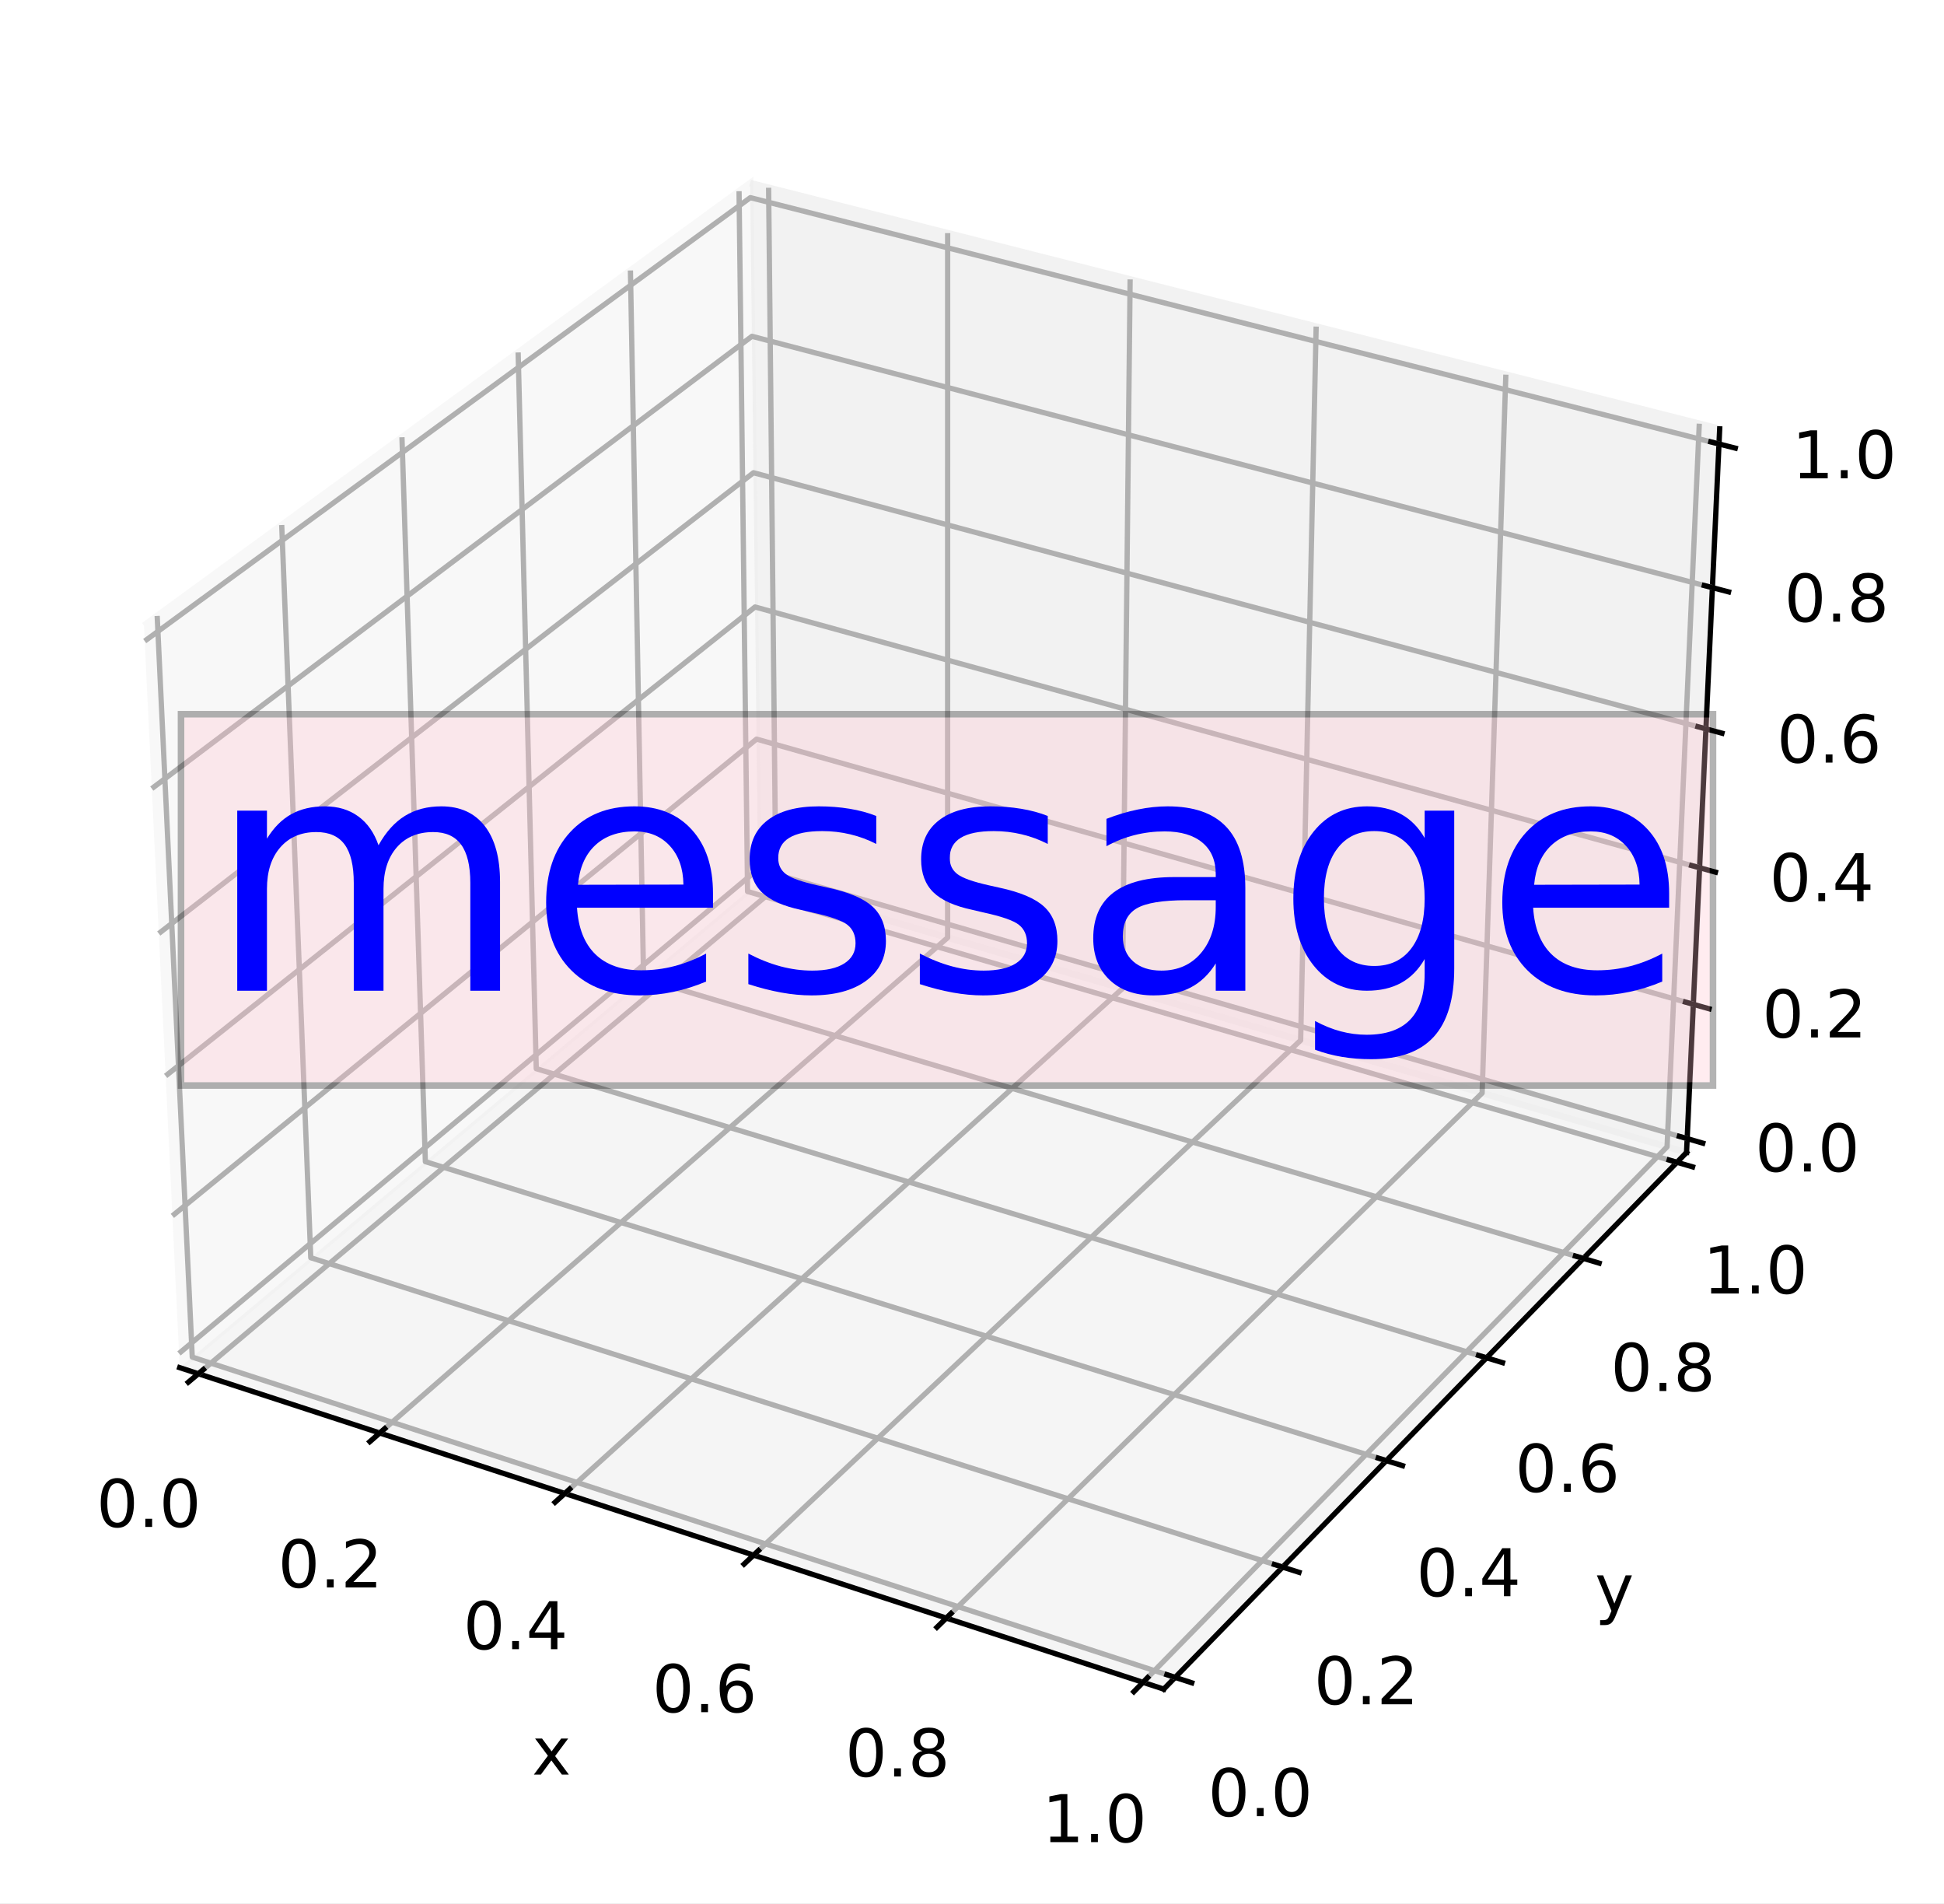
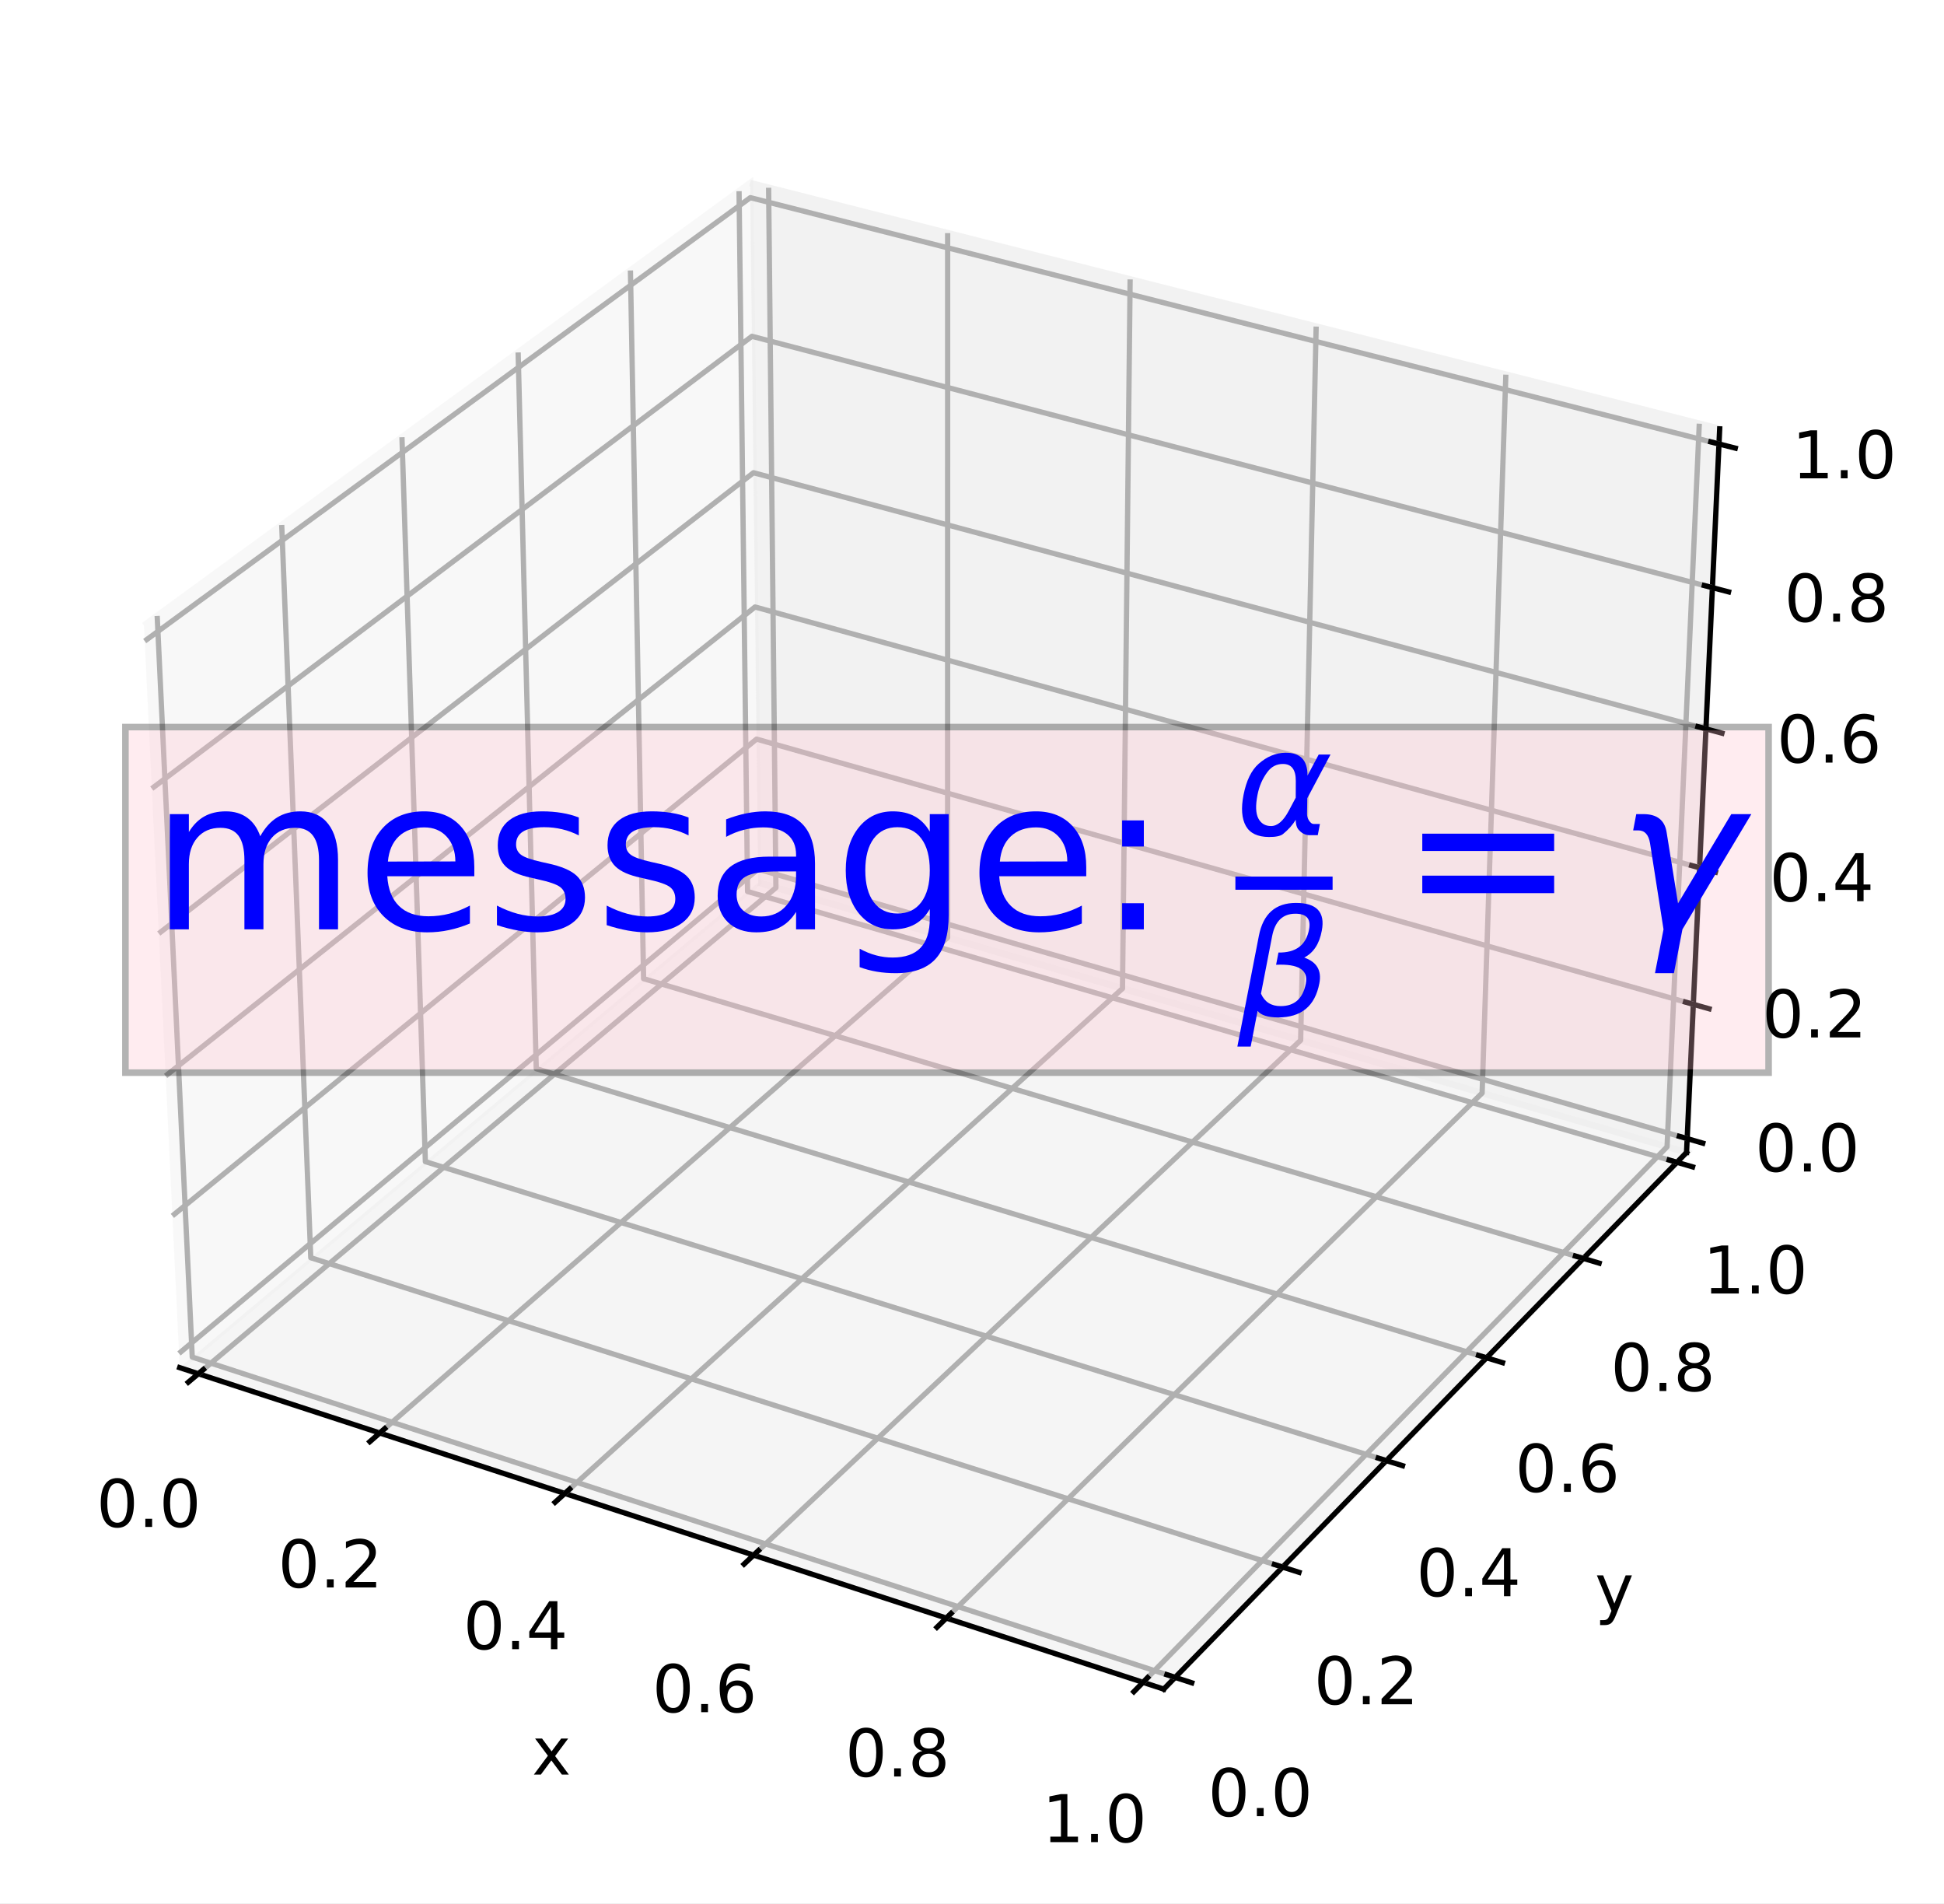
<svg xmlns="http://www.w3.org/2000/svg" xmlns:xlink="http://www.w3.org/1999/xlink" width="295.296pt" height="289.036pt" viewBox="0 0 295.296 289.036" version="1.1">
  <defs>
    <style type="text/css">*{stroke-linejoin: round; stroke-linecap: butt}</style>
  </defs>
  <g id="figure_1">
    <g id="patch_1">
      <path d="M 0 289.036  L 295.296 289.036  L 295.296 0  L 0 0  z " style="fill: #ffffff" />
    </g>
    <g id="patch_2">
      <path d="M 7.2 273.312  L 273.312 273.312  L 273.312 7.2  L 7.2 7.2  z " style="fill: #ffffff" />
    </g>
    <g id="pane3d_1">
      <g id="patch_3">
        <path d="M 27.293 207.697  L 115.172 134.035  L 113.951 27.802  L 21.866 95.001  " style="fill: #f2f2f2; opacity: 0.5; stroke: #f2f2f2; stroke-linejoin: miter" />
      </g>
    </g>
    <g id="pane3d_2">
      <g id="patch_4">
        <path d="M 115.172 134.035  L 256.186 175.023  L 261.219 65.13  L 113.951 27.802  " style="fill: #e6e6e6; opacity: 0.5; stroke: #e6e6e6; stroke-linejoin: miter" />
      </g>
    </g>
    <g id="pane3d_3">
      <g id="patch_5">
        <path d="M 27.293 207.697  L 176.775 256.518  L 256.186 175.023  L 115.172 134.035  " style="fill: #ececec; opacity: 0.5; stroke: #ececec; stroke-linejoin: miter" />
      </g>
    </g>
    <g id="axis3d_1">
      <g id="line2d_1">
        <path d="M 27.293 207.697  L 176.775 256.518  " style="fill: none; stroke: #000000; stroke-width: 0.8; stroke-linecap: square" />
      </g>
      <g id="text_1">
        <g transform="translate(80.81305 269.4956) scale(0.1 -0.1)">
          <defs>
            <path id="DejaVuSans-78" d="M 3513 3500  L 2247 1797  L 3578 0  L 2900 0  L 1881 1375  L 863 0  L 184 0  L 1544 1831  L 300 3500  L 978 3500  L 1906 2253  L 2834 3500  L 3513 3500  z " transform="scale(0.015625)" />
          </defs>
          <use xlink:href="#DejaVuSans-78" />
        </g>
      </g>
      <g id="Line3DCollection_1">
        <path d="M 30.132 208.625  L 117.862 134.817  L 116.754 28.513  " style="fill: none; stroke: #b0b0b0; stroke-width: 0.8" />
        <path d="M 57.686 217.624  L 143.945 142.399  L 143.949 35.406  " style="fill: none; stroke: #b0b0b0; stroke-width: 0.8" />
        <path d="M 85.796 226.804  L 170.509 150.12  L 171.667 42.432  " style="fill: none; stroke: #b0b0b0; stroke-width: 0.8" />
        <path d="M 114.477 236.172  L 197.569 157.985  L 199.926 49.594  " style="fill: none; stroke: #b0b0b0; stroke-width: 0.8" />
        <path d="M 143.748 245.731  L 225.137 165.998  L 228.739 56.898  " style="fill: none; stroke: #b0b0b0; stroke-width: 0.8" />
        <path d="M 173.627 255.49  L 253.229 174.163  L 258.124 64.346  " style="fill: none; stroke: #b0b0b0; stroke-width: 0.8" />
      </g>
      <g id="xtick_1">
        <g id="line2d_2">
          <path d="M 30.896 207.982  L 28.601 209.912  " style="fill: none; stroke: #000000; stroke-width: 0.8; stroke-linecap: square" />
        </g>
        <g id="text_2">
          <g transform="translate(14.64556 231.8908) scale(0.1 -0.1)">
            <defs>
              <path id="DejaVuSans-30" d="M 2034 4250  Q 1547 4250 1301 3770  Q 1056 3291 1056 2328  Q 1056 1369 1301 889  Q 1547 409 2034 409  Q 2525 409 2770 889  Q 3016 1369 3016 2328  Q 3016 3291 2770 3770  Q 2525 4250 2034 4250  z M 2034 4750  Q 2819 4750 3233 4129  Q 3647 3509 3647 2328  Q 3647 1150 3233 529  Q 2819 -91 2034 -91  Q 1250 -91 836 529  Q 422 1150 422 2328  Q 422 3509 836 4129  Q 1250 4750 2034 4750  z " transform="scale(0.015625)" />
              <path id="DejaVuSans-2e" d="M 684 794  L 1344 794  L 1344 0  L 684 0  L 684 794  z " transform="scale(0.015625)" />
            </defs>
            <use xlink:href="#DejaVuSans-30" />
            <use xlink:href="#DejaVuSans-2e" x="63.623" />
            <use xlink:href="#DejaVuSans-30" x="95.41" />
          </g>
        </g>
      </g>
      <g id="xtick_2">
        <g id="line2d_3">
          <path d="M 58.438 216.968  L 56.18 218.937  " style="fill: none; stroke: #000000; stroke-width: 0.8; stroke-linecap: square" />
        </g>
        <g id="text_3">
          <g transform="translate(42.22759 241.0805) scale(0.1 -0.1)">
            <defs>
              <path id="DejaVuSans-32" d="M 1228 531  L 3431 531  L 3431 0  L 469 0  L 469 531  Q 828 903 1448 1529  Q 2069 2156 2228 2338  Q 2531 2678 2651 2914  Q 2772 3150 2772 3378  Q 2772 3750 2511 3984  Q 2250 4219 1831 4219  Q 1534 4219 1204 4116  Q 875 4013 500 3803  L 500 4441  Q 881 4594 1212 4672  Q 1544 4750 1819 4750  Q 2544 4750 2975 4387  Q 3406 4025 3406 3419  Q 3406 3131 3298 2873  Q 3191 2616 2906 2266  Q 2828 2175 2409 1742  Q 1991 1309 1228 531  z " transform="scale(0.015625)" />
            </defs>
            <use xlink:href="#DejaVuSans-30" />
            <use xlink:href="#DejaVuSans-2e" x="63.623" />
            <use xlink:href="#DejaVuSans-32" x="95.41" />
          </g>
        </g>
      </g>
      <g id="xtick_3">
        <g id="line2d_4">
          <path d="M 86.535 226.135  L 84.315 228.145  " style="fill: none; stroke: #000000; stroke-width: 0.8; stroke-linecap: square" />
        </g>
        <g id="text_4">
          <g transform="translate(70.36736 250.4561) scale(0.1 -0.1)">
            <defs>
              <path id="DejaVuSans-34" d="M 2419 4116  L 825 1625  L 2419 1625  L 2419 4116  z M 2253 4666  L 3047 4666  L 3047 1625  L 3713 1625  L 3713 1100  L 3047 1100  L 3047 0  L 2419 0  L 2419 1100  L 313 1100  L 313 1709  L 2253 4666  z " transform="scale(0.015625)" />
            </defs>
            <use xlink:href="#DejaVuSans-30" />
            <use xlink:href="#DejaVuSans-2e" x="63.623" />
            <use xlink:href="#DejaVuSans-34" x="95.41" />
          </g>
        </g>
      </g>
      <g id="xtick_4">
        <g id="line2d_5">
          <path d="M 115.202 235.489  L 113.024 237.539  " style="fill: none; stroke: #000000; stroke-width: 0.8; stroke-linecap: square" />
        </g>
        <g id="text_5">
          <g transform="translate(99.08195 260.0232) scale(0.1 -0.1)">
            <defs>
              <path id="DejaVuSans-36" d="M 2113 2584  Q 1688 2584 1439 2293  Q 1191 2003 1191 1497  Q 1191 994 1439 701  Q 1688 409 2113 409  Q 2538 409 2786 701  Q 3034 994 3034 1497  Q 3034 2003 2786 2293  Q 2538 2584 2113 2584  z M 3366 4563  L 3366 3988  Q 3128 4100 2886 4159  Q 2644 4219 2406 4219  Q 1781 4219 1451 3797  Q 1122 3375 1075 2522  Q 1259 2794 1537 2939  Q 1816 3084 2150 3084  Q 2853 3084 3261 2657  Q 3669 2231 3669 1497  Q 3669 778 3244 343  Q 2819 -91 2113 -91  Q 1303 -91 875 529  Q 447 1150 447 2328  Q 447 3434 972 4092  Q 1497 4750 2381 4750  Q 2619 4750 2861 4703  Q 3103 4656 3366 4563  z " transform="scale(0.015625)" />
            </defs>
            <use xlink:href="#DejaVuSans-30" />
            <use xlink:href="#DejaVuSans-2e" x="63.623" />
            <use xlink:href="#DejaVuSans-36" x="95.41" />
          </g>
        </g>
      </g>
      <g id="xtick_5">
        <g id="line2d_6">
          <path d="M 144.459 245.035  L 142.323 247.128  " style="fill: none; stroke: #000000; stroke-width: 0.8; stroke-linecap: square" />
        </g>
        <g id="text_6">
          <g transform="translate(128.3892 269.7877) scale(0.1 -0.1)">
            <defs>
              <path id="DejaVuSans-38" d="M 2034 2216  Q 1584 2216 1326 1975  Q 1069 1734 1069 1313  Q 1069 891 1326 650  Q 1584 409 2034 409  Q 2484 409 2743 651  Q 3003 894 3003 1313  Q 3003 1734 2745 1975  Q 2488 2216 2034 2216  z M 1403 2484  Q 997 2584 770 2862  Q 544 3141 544 3541  Q 544 4100 942 4425  Q 1341 4750 2034 4750  Q 2731 4750 3128 4425  Q 3525 4100 3525 3541  Q 3525 3141 3298 2862  Q 3072 2584 2669 2484  Q 3125 2378 3379 2068  Q 3634 1759 3634 1313  Q 3634 634 3220 271  Q 2806 -91 2034 -91  Q 1263 -91 848 271  Q 434 634 434 1313  Q 434 1759 690 2068  Q 947 2378 1403 2484  z M 1172 3481  Q 1172 3119 1398 2916  Q 1625 2713 2034 2713  Q 2441 2713 2670 2916  Q 2900 3119 2900 3481  Q 2900 3844 2670 4047  Q 2441 4250 2034 4250  Q 1625 4250 1398 4047  Q 1172 3844 1172 3481  z " transform="scale(0.015625)" />
            </defs>
            <use xlink:href="#DejaVuSans-30" />
            <use xlink:href="#DejaVuSans-2e" x="63.623" />
            <use xlink:href="#DejaVuSans-38" x="95.41" />
          </g>
        </g>
      </g>
      <g id="xtick_6">
        <g id="line2d_7">
          <path d="M 174.323 254.779  L 172.232 256.915  " style="fill: none; stroke: #000000; stroke-width: 0.8; stroke-linecap: square" />
        </g>
        <g id="text_7">
          <g transform="translate(158.3076 279.7559) scale(0.1 -0.1)">
            <defs>
              <path id="DejaVuSans-31" d="M 794 531  L 1825 531  L 1825 4091  L 703 3866  L 703 4441  L 1819 4666  L 2450 4666  L 2450 531  L 3481 531  L 3481 0  L 794 0  L 794 531  z " transform="scale(0.015625)" />
            </defs>
            <use xlink:href="#DejaVuSans-31" />
            <use xlink:href="#DejaVuSans-2e" x="63.623" />
            <use xlink:href="#DejaVuSans-30" x="95.41" />
          </g>
        </g>
      </g>
    </g>
    <g id="axis3d_2">
      <g id="line2d_8">
        <path d="M 256.186 175.023  L 176.775 256.518  " style="fill: none; stroke: #000000; stroke-width: 0.8; stroke-linecap: square" />
      </g>
      <g id="text_8">
        <g transform="translate(242.2694 244.7167) scale(0.1 -0.1)">
          <defs>
            <path id="DejaVuSans-79" d="M 2059 -325  Q 1816 -950 1584 -1140  Q 1353 -1331 966 -1331  L 506 -1331  L 506 -850  L 844 -850  Q 1081 -850 1212 -737  Q 1344 -625 1503 -206  L 1606 56  L 191 3500  L 800 3500  L 1894 763  L 2988 3500  L 3597 3500  L 2059 -325  z " transform="scale(0.015625)" />
          </defs>
          <use xlink:href="#DejaVuSans-79" />
        </g>
      </g>
      <g id="Line3DCollection_2">
        <path d="M 23.876 93.535  L 29.204 206.096  L 178.509 254.739  " style="fill: none; stroke: #b0b0b0; stroke-width: 0.8" />
        <path d="M 42.793 79.73  L 47.206 191.006  L 194.83 237.989  " style="fill: none; stroke: #b0b0b0; stroke-width: 0.8" />
        <path d="M 61.058 66.4  L 64.614 176.415  L 210.585 221.821  " style="fill: none; stroke: #b0b0b0; stroke-width: 0.8" />
        <path d="M 78.705 53.523  L 81.457 162.296  L 225.803 206.204  " style="fill: none; stroke: #b0b0b0; stroke-width: 0.8" />
        <path d="M 95.763 41.074  L 97.763 148.629  L 240.51 191.111  " style="fill: none; stroke: #b0b0b0; stroke-width: 0.8" />
        <path d="M 112.263 29.034  L 113.556 135.391  L 254.732 176.515  " style="fill: none; stroke: #b0b0b0; stroke-width: 0.8" />
      </g>
      <g id="xtick_7">
        <g id="line2d_9">
          <path d="M 177.251 254.329  L 181.029 255.56  " style="fill: none; stroke: #000000; stroke-width: 0.8; stroke-linecap: square" />
        </g>
        <g id="text_9">
          <g transform="translate(183.4887 275.8176) scale(0.1 -0.1)">
            <use xlink:href="#DejaVuSans-30" />
            <use xlink:href="#DejaVuSans-2e" x="63.623" />
            <use xlink:href="#DejaVuSans-30" x="95.41" />
          </g>
        </g>
      </g>
      <g id="xtick_8">
        <g id="line2d_10">
          <path d="M 193.587 237.593  L 197.32 238.781  " style="fill: none; stroke: #000000; stroke-width: 0.8; stroke-linecap: square" />
        </g>
        <g id="text_10">
          <g transform="translate(199.5911 258.8199) scale(0.1 -0.1)">
            <use xlink:href="#DejaVuSans-30" />
            <use xlink:href="#DejaVuSans-2e" x="63.623" />
            <use xlink:href="#DejaVuSans-32" x="95.41" />
          </g>
        </g>
      </g>
      <g id="xtick_9">
        <g id="line2d_11">
          <path d="M 209.357 221.439  L 213.045 222.586  " style="fill: none; stroke: #000000; stroke-width: 0.8; stroke-linecap: square" />
        </g>
        <g id="text_11">
          <g transform="translate(215.1344 242.4124) scale(0.1 -0.1)">
            <use xlink:href="#DejaVuSans-30" />
            <use xlink:href="#DejaVuSans-2e" x="63.623" />
            <use xlink:href="#DejaVuSans-34" x="95.41" />
          </g>
        </g>
      </g>
      <g id="xtick_10">
        <g id="line2d_12">
          <path d="M 224.589 205.835  L 228.233 206.943  " style="fill: none; stroke: #000000; stroke-width: 0.8; stroke-linecap: square" />
        </g>
        <g id="text_12">
          <g transform="translate(230.1473 226.5649) scale(0.1 -0.1)">
            <use xlink:href="#DejaVuSans-30" />
            <use xlink:href="#DejaVuSans-2e" x="63.623" />
            <use xlink:href="#DejaVuSans-36" x="95.41" />
          </g>
        </g>
      </g>
      <g id="xtick_11">
        <g id="line2d_13">
          <path d="M 239.311 190.754  L 242.911 191.825  " style="fill: none; stroke: #000000; stroke-width: 0.8; stroke-linecap: square" />
        </g>
        <g id="text_13">
          <g transform="translate(244.6563 211.2492) scale(0.1 -0.1)">
            <use xlink:href="#DejaVuSans-30" />
            <use xlink:href="#DejaVuSans-2e" x="63.623" />
            <use xlink:href="#DejaVuSans-38" x="95.41" />
          </g>
        </g>
      </g>
      <g id="xtick_12">
        <g id="line2d_14">
          <path d="M 253.547 176.17  L 257.105 177.207  " style="fill: none; stroke: #000000; stroke-width: 0.8; stroke-linecap: square" />
        </g>
        <g id="text_14">
          <g transform="translate(258.6864 196.439) scale(0.1 -0.1)">
            <use xlink:href="#DejaVuSans-31" />
            <use xlink:href="#DejaVuSans-2e" x="63.623" />
            <use xlink:href="#DejaVuSans-30" x="95.41" />
          </g>
        </g>
      </g>
    </g>
    <g id="axis3d_3">
      <g id="line2d_15">
        <path d="M 256.186 175.023  L 261.219 65.13  " style="fill: none; stroke: #000000; stroke-width: 0.8; stroke-linecap: square" />
      </g>
      <g id="text_15">
        <g transform="translate(296.399 118.6303) scale(0.1 -0.1)">
          <defs>
            <path id="DejaVuSans-7a" d="M 353 3500  L 3084 3500  L 3084 2975  L 922 459  L 3084 459  L 3084 0  L 275 0  L 275 525  L 2438 3041  L 353 3041  L 353 3500  z " transform="scale(0.015625)" />
          </defs>
          <use xlink:href="#DejaVuSans-7a" />
        </g>
      </g>
      <g id="Line3DCollection_3">
        <path d="M 256.283 172.917  L 115.149 131.996  L 27.189 205.542  " style="fill: none; stroke: #b0b0b0; stroke-width: 0.8" />
        <path d="M 257.217 152.52  L 114.922 112.245  L 26.183 184.651  " style="fill: none; stroke: #b0b0b0; stroke-width: 0.8" />
        <path d="M 258.167 131.781  L 114.691 92.18  L 25.16 163.397  " style="fill: none; stroke: #b0b0b0; stroke-width: 0.8" />
        <path d="M 259.132 110.691  L 114.456 71.791  L 24.118 141.77  " style="fill: none; stroke: #b0b0b0; stroke-width: 0.8" />
        <path d="M 260.115 89.242  L 114.218 51.073  L 23.059 119.761  " style="fill: none; stroke: #b0b0b0; stroke-width: 0.8" />
        <path d="M 261.114 67.424  L 113.976 30.015  L 21.98 97.358  " style="fill: none; stroke: #b0b0b0; stroke-width: 0.8" />
      </g>
      <g id="xtick_13">
        <g id="line2d_16">
          <path d="M 255.098 172.574  L 258.655 173.605  " style="fill: none; stroke: #000000; stroke-width: 0.8; stroke-linecap: square" />
        </g>
        <g id="text_16">
          <g transform="translate(266.5952 177.9149) scale(0.1 -0.1)">
            <use xlink:href="#DejaVuSans-30" />
            <use xlink:href="#DejaVuSans-2e" x="63.623" />
            <use xlink:href="#DejaVuSans-30" x="95.41" />
          </g>
        </g>
      </g>
      <g id="xtick_14">
        <g id="line2d_17">
          <path d="M 256.022 152.182  L 259.609 153.197  " style="fill: none; stroke: #000000; stroke-width: 0.8; stroke-linecap: square" />
        </g>
        <g id="text_17">
          <g transform="translate(267.6777 157.5576) scale(0.1 -0.1)">
            <use xlink:href="#DejaVuSans-30" />
            <use xlink:href="#DejaVuSans-2e" x="63.623" />
            <use xlink:href="#DejaVuSans-32" x="95.41" />
          </g>
        </g>
      </g>
      <g id="xtick_15">
        <g id="line2d_18">
          <path d="M 256.961 131.448  L 260.58 132.447  " style="fill: none; stroke: #000000; stroke-width: 0.8; stroke-linecap: square" />
        </g>
        <g id="text_18">
          <g transform="translate(268.7783 136.8603) scale(0.1 -0.1)">
            <use xlink:href="#DejaVuSans-30" />
            <use xlink:href="#DejaVuSans-2e" x="63.623" />
            <use xlink:href="#DejaVuSans-34" x="95.41" />
          </g>
        </g>
      </g>
      <g id="xtick_16">
        <g id="line2d_19">
          <path d="M 257.917 110.364  L 261.567 111.346  " style="fill: none; stroke: #000000; stroke-width: 0.8; stroke-linecap: square" />
        </g>
        <g id="text_19">
          <g transform="translate(269.8974 115.8143) scale(0.1 -0.1)">
            <use xlink:href="#DejaVuSans-30" />
            <use xlink:href="#DejaVuSans-2e" x="63.623" />
            <use xlink:href="#DejaVuSans-36" x="95.41" />
          </g>
        </g>
      </g>
      <g id="xtick_17">
        <g id="line2d_20">
          <path d="M 258.888 88.921  L 262.571 89.885  " style="fill: none; stroke: #000000; stroke-width: 0.8; stroke-linecap: square" />
        </g>
        <g id="text_20">
          <g transform="translate(271.0356 94.41085) scale(0.1 -0.1)">
            <use xlink:href="#DejaVuSans-30" />
            <use xlink:href="#DejaVuSans-2e" x="63.623" />
            <use xlink:href="#DejaVuSans-38" x="95.41" />
          </g>
        </g>
      </g>
      <g id="xtick_18">
        <g id="line2d_21">
          <path d="M 259.876 67.11  L 263.592 68.054  " style="fill: none; stroke: #000000; stroke-width: 0.8; stroke-linecap: square" />
        </g>
        <g id="text_21">
          <g transform="translate(272.1932 72.64067) scale(0.1 -0.1)">
            <use xlink:href="#DejaVuSans-31" />
            <use xlink:href="#DejaVuSans-2e" x="63.623" />
            <use xlink:href="#DejaVuSans-30" x="95.41" />
          </g>
        </g>
      </g>
    </g>
    <g id="axes_1">
      <g id="text_22">
        <g id="patch_6">
-           <path d="M 27.497 164.855  L 260.208 164.855  L 260.208 108.465  L 27.497 108.465  z " style="fill: #ffc0cb; opacity: 0.3; stroke: #000000; stroke-linejoin: miter" />
-         </g>
-         <g style="fill: #0000ff" transform="translate(31.49664 150.4568) scale(0.5 -0.5)">
+           <path d="M 19.052 162.9  L 268.652 162.9  L 268.652 110.42  L 19.052 110.42  z " style="fill: #ffc0cb; opacity: 0.3; stroke: #000000; stroke-linejoin: miter" />
+         </g>
+         <g style="fill: #0000ff" transform="translate(22.89211 141.1399) scale(0.32 -0.32)">
          <defs>
            <path id="DejaVuSans-6d" d="M 3328 2828  Q 3544 3216 3844 3400  Q 4144 3584 4550 3584  Q 5097 3584 5394 3201  Q 5691 2819 5691 2113  L 5691 0  L 5113 0  L 5113 2094  Q 5113 2597 4934 2840  Q 4756 3084 4391 3084  Q 3944 3084 3684 2787  Q 3425 2491 3425 1978  L 3425 0  L 2847 0  L 2847 2094  Q 2847 2600 2669 2842  Q 2491 3084 2119 3084  Q 1678 3084 1418 2786  Q 1159 2488 1159 1978  L 1159 0  L 581 0  L 581 3500  L 1159 3500  L 1159 2956  Q 1356 3278 1631 3431  Q 1906 3584 2284 3584  Q 2666 3584 2933 3390  Q 3200 3197 3328 2828  z " transform="scale(0.015625)" />
            <path id="DejaVuSans-65" d="M 3597 1894  L 3597 1613  L 953 1613  Q 991 1019 1311 708  Q 1631 397 2203 397  Q 2534 397 2845 478  Q 3156 559 3463 722  L 3463 178  Q 3153 47 2828 -22  Q 2503 -91 2169 -91  Q 1331 -91 842 396  Q 353 884 353 1716  Q 353 2575 817 3079  Q 1281 3584 2069 3584  Q 2775 3584 3186 3129  Q 3597 2675 3597 1894  z M 3022 2063  Q 3016 2534 2758 2815  Q 2500 3097 2075 3097  Q 1594 3097 1305 2825  Q 1016 2553 972 2059  L 3022 2063  z " transform="scale(0.015625)" />
            <path id="DejaVuSans-73" d="M 2834 3397  L 2834 2853  Q 2591 2978 2328 3040  Q 2066 3103 1784 3103  Q 1356 3103 1142 2972  Q 928 2841 928 2578  Q 928 2378 1081 2264  Q 1234 2150 1697 2047  L 1894 2003  Q 2506 1872 2764 1633  Q 3022 1394 3022 966  Q 3022 478 2636 193  Q 2250 -91 1575 -91  Q 1294 -91 989 -36  Q 684 19 347 128  L 347 722  Q 666 556 975 473  Q 1284 391 1588 391  Q 1994 391 2212 530  Q 2431 669 2431 922  Q 2431 1156 2273 1281  Q 2116 1406 1581 1522  L 1381 1569  Q 847 1681 609 1914  Q 372 2147 372 2553  Q 372 3047 722 3315  Q 1072 3584 1716 3584  Q 2034 3584 2315 3537  Q 2597 3491 2834 3397  z " transform="scale(0.015625)" />
            <path id="DejaVuSans-61" d="M 2194 1759  Q 1497 1759 1228 1600  Q 959 1441 959 1056  Q 959 750 1161 570  Q 1363 391 1709 391  Q 2188 391 2477 730  Q 2766 1069 2766 1631  L 2766 1759  L 2194 1759  z M 3341 1997  L 3341 0  L 2766 0  L 2766 531  Q 2569 213 2275 61  Q 1981 -91 1556 -91  Q 1019 -91 701 211  Q 384 513 384 1019  Q 384 1609 779 1909  Q 1175 2209 1959 2209  L 2766 2209  L 2766 2266  Q 2766 2663 2505 2880  Q 2244 3097 1772 3097  Q 1472 3097 1187 3025  Q 903 2953 641 2809  L 641 3341  Q 956 3463 1253 3523  Q 1550 3584 1831 3584  Q 2591 3584 2966 3190  Q 3341 2797 3341 1997  z " transform="scale(0.015625)" />
            <path id="DejaVuSans-67" d="M 2906 1791  Q 2906 2416 2648 2759  Q 2391 3103 1925 3103  Q 1463 3103 1205 2759  Q 947 2416 947 1791  Q 947 1169 1205 825  Q 1463 481 1925 481  Q 2391 481 2648 825  Q 2906 1169 2906 1791  z M 3481 434  Q 3481 -459 3084 -895  Q 2688 -1331 1869 -1331  Q 1566 -1331 1297 -1286  Q 1028 -1241 775 -1147  L 775 -588  Q 1028 -725 1275 -790  Q 1522 -856 1778 -856  Q 2344 -856 2625 -561  Q 2906 -266 2906 331  L 2906 616  Q 2728 306 2450 153  Q 2172 0 1784 0  Q 1141 0 747 490  Q 353 981 353 1791  Q 353 2603 747 3093  Q 1141 3584 1784 3584  Q 2172 3584 2450 3431  Q 2728 3278 2906 2969  L 2906 3500  L 3481 3500  L 3481 434  z " transform="scale(0.015625)" />
+             <path id="DejaVuSans-3a" d="M 750 794  L 1409 794  L 1409 0  L 750 0  L 750 794  z M 750 3309  L 1409 3309  L 1409 2516  L 750 2516  L 750 3309  z " transform="scale(0.015625)" />
+             <path id="DejaVuSans-20" transform="scale(0.015625)" />
+             <path id="DejaVuSans-Oblique-3b1" d="M 2619 1628  L 2622 2350  Q 2625 3088 2069 3091  Q 1653 3094 1394 2747  Q 1069 2319 959 1747  Q 825 1059 994 731  Q 1169 397 1547 397  Q 1966 397 2319 1063  L 2619 1628  z M 2166 3578  Q 3141 3594 3128 2584  Q 3128 2584 3616 3500  L 4128 3500  L 3119 1603  L 3109 919  Q 3109 766 3194 638  Q 3291 488 3391 488  L 3669 488  L 3575 0  L 3228 0  Q 2934 0 2722 263  Q 2622 394 2619 669  Q 2416 334 2066 50  Q 1900 -81 1453 -78  Q 722 -72 456 397  Q 184 884 353 1747  Q 534 2675 1009 3097  Q 1544 3569 2166 3578  z " transform="scale(0.015625)" />
+             <path id="DejaVuSans-Oblique-3b2" d="M 872 216  L 572 -1331  L -6 -1331  L 928 3478  Q 1206 4903 2538 4903  Q 3888 4903 3659 3700  Q 3503 2844 2894 2531  Q 3713 2250 3553 1416  Q 3272 -69 1759 -66  Q 1097 -63 872 216  z M 1019 966  Q 1259 422 1875 425  Q 2775 425 2966 1406  Q 3138 2288 1675 2219  L 1778 2750  Q 2909 2731 3106 3750  Q 3241 4438 2509 4434  Q 1691 4434 1503 3459  L 1019 966  z " transform="scale(0.015625)" />
+             <path id="DejaVuSans-3d" d="M 678 2906  L 4684 2906  L 4684 2381  L 678 2381  L 678 2906  z M 678 1631  L 4684 1631  L 4684 1100  L 678 1100  L 678 1631  z " transform="scale(0.015625)" />
+             <path id="DejaVuSans-Oblique-3b3" d="M 1491 2950  L 1838 788  L 3456 3500  L 4066 3500  L 1972 0  L 1713 -1331  L 1138 -1331  L 1397 0  L 988 2613  Q 925 3006 628 3006  L 475 3006  L 569 3500  L 788 3500  Q 1403 3500 1491 2950  z " transform="scale(0.015625)" />
          </defs>
-           <use xlink:href="#DejaVuSans-6d" />
-           <use xlink:href="#DejaVuSans-65" x="97.412" />
-           <use xlink:href="#DejaVuSans-73" x="158.936" />
-           <use xlink:href="#DejaVuSans-73" x="211.035" />
-           <use xlink:href="#DejaVuSans-61" x="263.135" />
-           <use xlink:href="#DejaVuSans-67" x="324.414" />
-           <use xlink:href="#DejaVuSans-65" x="387.891" />
+           <use xlink:href="#DejaVuSans-6d" transform="translate(0 0.007812)" />
+           <use xlink:href="#DejaVuSans-65" transform="translate(97.41211 0.007812)" />
+           <use xlink:href="#DejaVuSans-73" transform="translate(158.9355 0.007812)" />
+           <use xlink:href="#DejaVuSans-73" transform="translate(211.0352 0.007812)" />
+           <use xlink:href="#DejaVuSans-61" transform="translate(263.1348 0.007812)" />
+           <use xlink:href="#DejaVuSans-67" transform="translate(324.4141 0.007812)" />
+           <use xlink:href="#DejaVuSans-65" transform="translate(387.8906 0.007812)" />
+           <use xlink:href="#DejaVuSans-3a" transform="translate(449.4141 0.007812)" />
+           <use xlink:href="#DejaVuSans-20" transform="translate(483.1055 0.007812)" />
+           <use xlink:href="#DejaVuSans-Oblique-3b1" transform="translate(514.8926 44.69062) scale(0.7)" />
+           <use xlink:href="#DejaVuSans-Oblique-3b2" transform="translate(515.8926 -41.07187) scale(0.7)" />
+           <use xlink:href="#DejaVuSans-3d" transform="translate(593.0176 0.007812)" />
+           <use xlink:href="#DejaVuSans-Oblique-3b3" transform="translate(696.2891 0.007812)" />
+           <path d="M 514.893 18.805  L 514.893 25.055  L 561.035 25.055  L 561.035 18.805  L 514.893 18.805  z " />
        </g>
      </g>
    </g>
  </g>
</svg>
